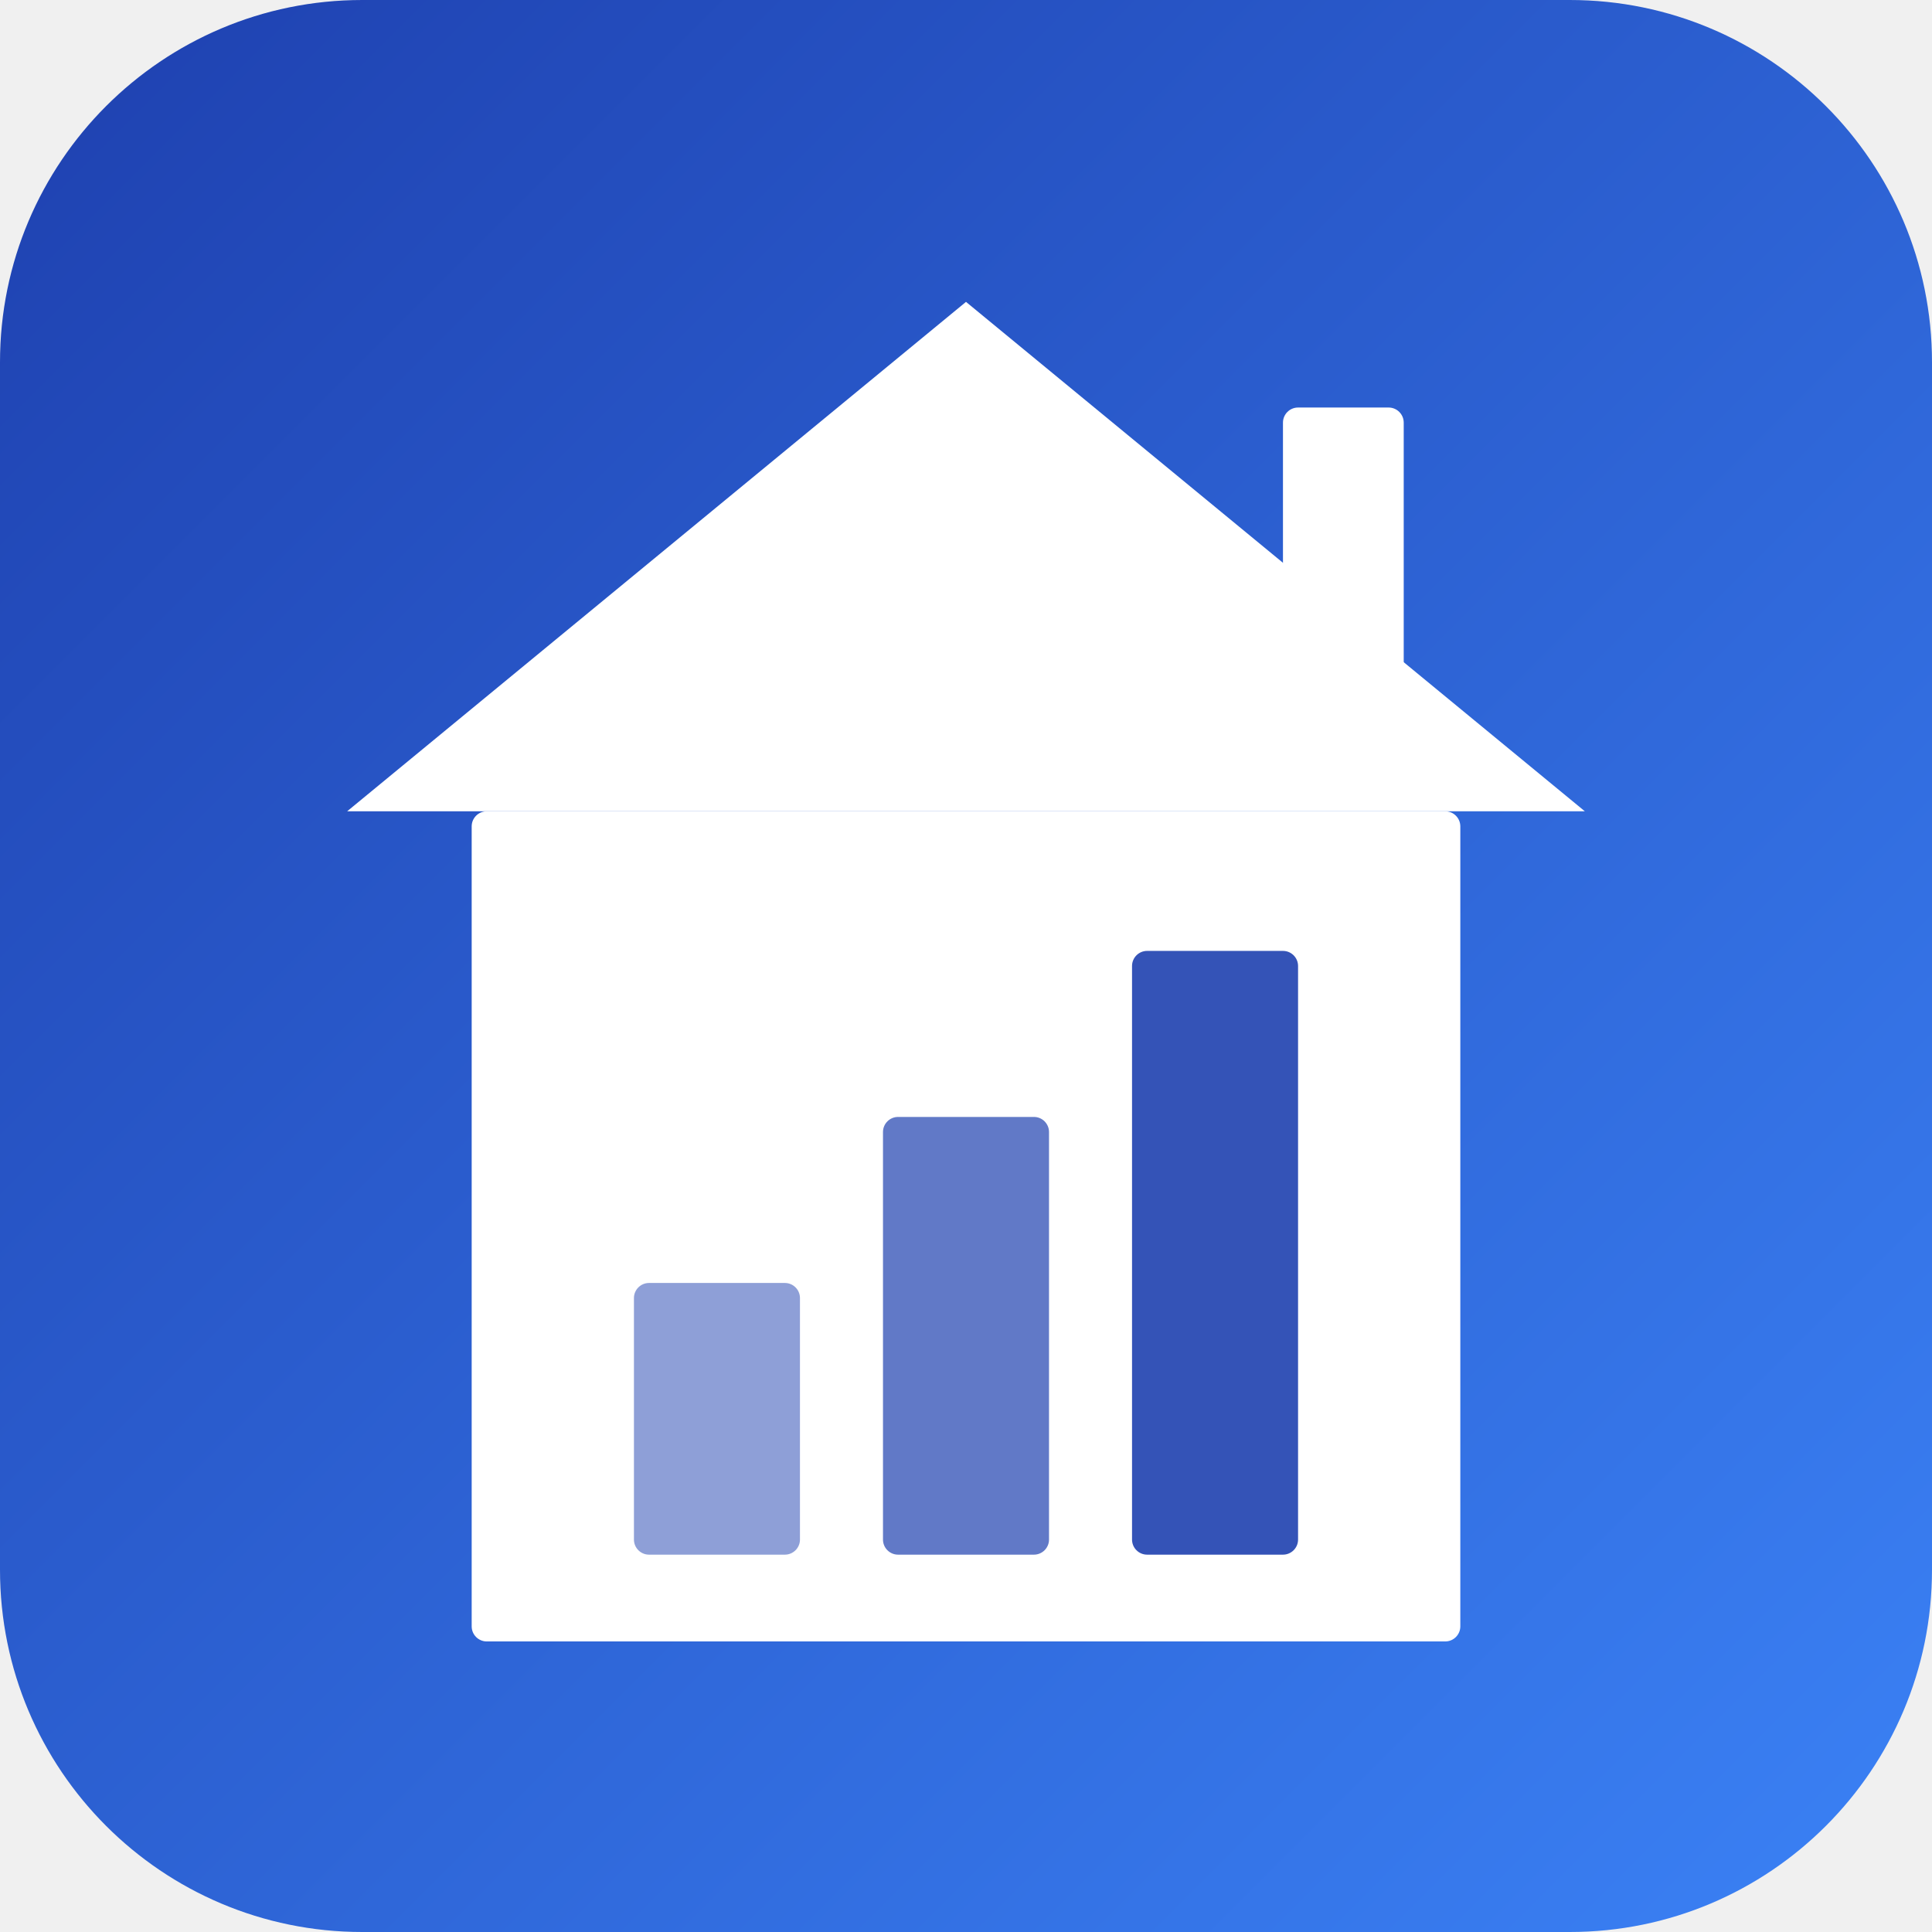
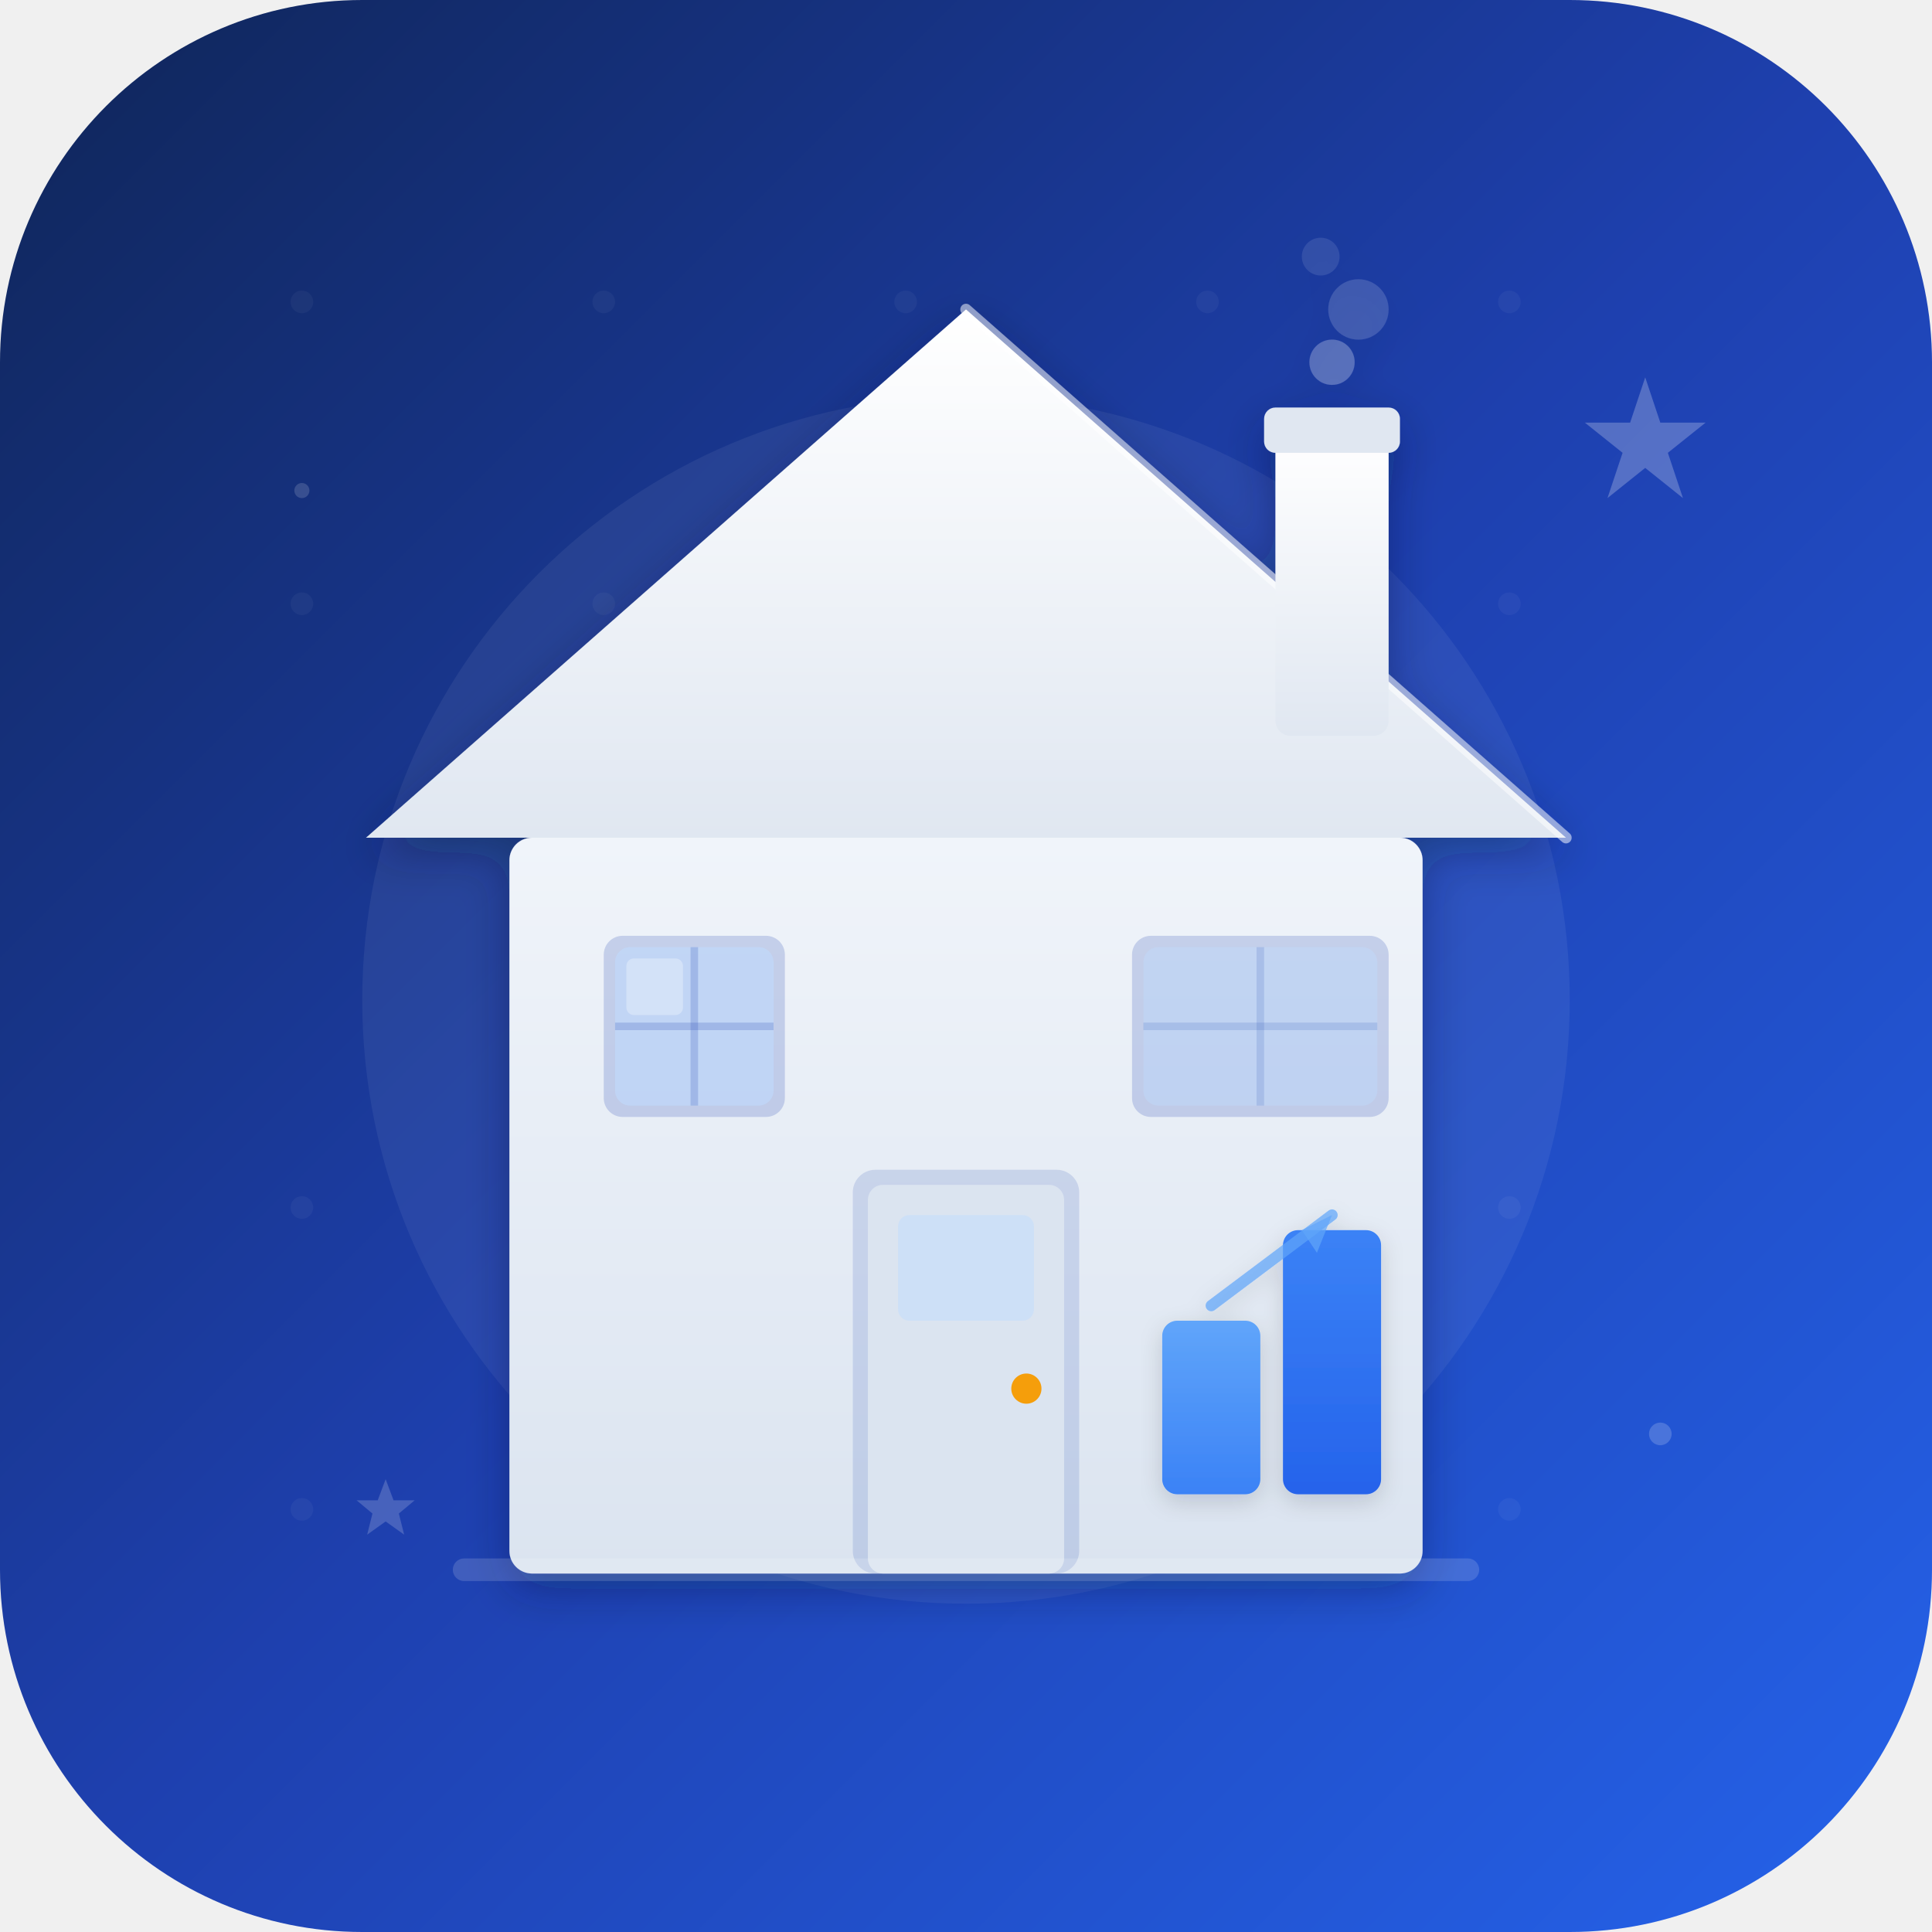
<svg xmlns="http://www.w3.org/2000/svg" viewBox="0 0 512 512">
  <defs>
    <linearGradient id="bg" x1="0%" y1="0%" x2="100%" y2="100%">
+       <stop offset="0%" stop-color="#0f2557" />
+       <stop offset="50%" stop-color="#1e40af" />
+       <stop offset="100%" stop-color="#2563eb" />
+     </linearGradient>
+     <linearGradient id="roof" x1="0%" y1="0%" x2="0%" y2="100%">
+       <stop offset="0%" stop-color="#ffffff" />
+       <stop offset="100%" stop-color="#e0e7f1" />
+     </linearGradient>
+     <linearGradient id="body" x1="0%" y1="0%" x2="0%" y2="100%">
+       <stop offset="0%" stop-color="#f0f4fa" />
+       <stop offset="100%" stop-color="#dbe4f0" />
+     </linearGradient>
+     <linearGradient id="bar1" x1="0%" y1="100%" x2="0%" y2="0%">
+       <stop offset="0%" stop-color="#3b82f6" />
+       <stop offset="100%" stop-color="#60a5fa" />
+     </linearGradient>
+     <linearGradient id="bar2" x1="0%" y1="100%" x2="0%" y2="0%">
+       <stop offset="0%" stop-color="#2563eb" />
+       <stop offset="100%" stop-color="#3b82f6" />
+     </linearGradient>
+     <linearGradient id="bar3" x1="0%" y1="100%" x2="0%" y2="0%">
      <stop offset="0%" stop-color="#1e40af" />
-       <stop offset="100%" stop-color="#3b82f6" />
+       <stop offset="100%" stop-color="#2563eb" />
+     </linearGradient>
+     <filter id="glow">
+       <feGaussianBlur stdDeviation="8" result="blur" />
+       <feMerge>
+         <feMergeNode in="blur" />
+         <feMergeNode in="SourceGraphic" />
+       </feMerge>
+     </filter>
+     <filter id="shadow">
+       <feDropShadow dx="0" dy="4" stdDeviation="6" flood-color="#0a1a3a" flood-opacity="0.35" />
+     </filter>
+     <filter id="inset">
+       <feDropShadow dx="0" dy="2" stdDeviation="3" flood-color="#0a1a3a" flood-opacity="0.15" />
+     </filter>
+     <linearGradient id="tool" x1="0%" y1="0%" x2="100%" y2="100%">
+       <stop offset="0%" stop-color="#fbbf24" />
+       <stop offset="100%" stop-color="#f59e0b" />
    </linearGradient>
  </defs>
  <rect width="512" height="512" rx="96" fill="url(#bg)" />
-   <path d="M256 80 L420 215 L92 215 Z" fill="white" />
-   <rect x="125" y="215" width="262" height="220" rx="4" fill="white" />
-   <rect x="168" y="340" width="44" height="72" rx="4" fill="#1e40af" opacity="0.5" />
-   <rect x="234" y="296" width="44" height="116" rx="4" fill="#1e40af" opacity="0.7" />
-   <rect x="300" y="252" width="44" height="160" rx="4" fill="#1e40af" opacity="0.9" />
-   <rect x="340" y="108" width="32" height="80" rx="4" fill="white" />
+   <g opacity="0.04">
+     <circle cx="80" cy="80" r="3" fill="white" />
+     <circle cx="160" cy="80" r="3" fill="white" />
+     <circle cx="240" cy="80" r="3" fill="white" />
+     <circle cx="320" cy="80" r="3" fill="white" />
+     <circle cx="400" cy="80" r="3" fill="white" />
+     <circle cx="80" cy="160" r="3" fill="white" />
+     <circle cx="160" cy="160" r="3" fill="white" />
+     <circle cx="320" cy="160" r="3" fill="white" />
+     <circle cx="400" cy="160" r="3" fill="white" />
+     <circle cx="80" cy="320" r="3" fill="white" />
+     <circle cx="160" cy="320" r="3" fill="white" />
+     <circle cx="320" cy="320" r="3" fill="white" />
+     <circle cx="400" cy="320" r="3" fill="white" />
+     <circle cx="80" cy="400" r="3" fill="white" />
+     <circle cx="160" cy="400" r="3" fill="white" />
+     <circle cx="240" cy="400" r="3" fill="white" />
+     <circle cx="320" cy="400" r="3" fill="white" />
+     <circle cx="400" cy="400" r="3" fill="white" />
+   </g>
+   <circle cx="256" cy="265" r="160" fill="white" opacity="0.06" />
+   <circle cx="256" cy="265" r="120" fill="white" opacity="0.04" />
+   <g transform="translate(256, 260) rotate(-30)" filter="url(#inset)">
+     <rect x="-12" y="-20" width="24" height="180" rx="12" fill="url(#tool)" opacity="0.6" />
+     <path d="M-22,-38 Q-22,-58 -6,-58 L6,-58 Q22,-58 22,-38 L22,-20 L-22,-20 Z" fill="url(#tool)" opacity="0.6" />
+     <rect x="-6" y="-58" width="12" height="20" rx="3" fill="#0f2557" opacity="0.15" />
+   </g>
+   <g transform="translate(256, 260) rotate(25)" opacity="0.5">
+     <rect x="-10" y="-20" width="20" height="185" rx="4" fill="#f0f4fa" opacity="0.6" />
+     <rect x="-10" y="10" width="10" height="2" rx="1" fill="#1e40af" opacity="0.3" />
+     <rect x="-10" y="30" width="14" height="2" rx="1" fill="#1e40af" opacity="0.3" />
+     <rect x="-10" y="50" width="10" height="2" rx="1" fill="#1e40af" opacity="0.3" />
+     <rect x="-10" y="70" width="14" height="2" rx="1" fill="#1e40af" opacity="0.3" />
+     <rect x="-10" y="90" width="10" height="2" rx="1" fill="#1e40af" opacity="0.3" />
+     <rect x="-10" y="110" width="14" height="2" rx="1" fill="#1e40af" opacity="0.3" />
+     <rect x="-10" y="130" width="10" height="2" rx="1" fill="#1e40af" opacity="0.3" />
+   </g>
+   <g filter="url(#shadow)">
+     <rect x="135" y="222" width="242" height="195" rx="6" fill="url(#body)" />
+     <path d="M256 82 L415 222 L97 222 Z" fill="url(#roof)" />
+     <path d="M256 82 L415 222" stroke="white" stroke-width="3" opacity="0.5" stroke-linecap="round" />
+     <rect x="338" y="115" width="30" height="80" rx="4" fill="url(#roof)" />
+     <rect x="335" y="108" width="36" height="12" rx="3" fill="#e0e7f1" />
+     <circle cx="353" cy="96" r="6" fill="white" opacity="0.25" />
+     <circle cx="360" cy="82" r="8" fill="white" opacity="0.15" />
+     <circle cx="350" cy="68" r="5" fill="white" opacity="0.1" />
+   </g>
+   <rect x="160" y="248" width="48" height="48" rx="5" fill="#1e40af" opacity="0.2" />
+   <rect x="163" y="251" width="42" height="42" rx="4" fill="#bfdbfe" opacity="0.6" />
+   <line x1="184" y1="251" x2="184" y2="293" stroke="#1e40af" stroke-width="2" opacity="0.2" />
+   <line x1="163" y1="272" x2="205" y2="272" stroke="#1e40af" stroke-width="2" opacity="0.2" />
+   <rect x="166" y="254" width="15" height="15" rx="2" fill="white" opacity="0.3" />
+   <rect x="226" y="310" width="60" height="107" rx="6" fill="#1e40af" opacity="0.15" />
+   <rect x="230" y="314" width="52" height="103" rx="4" fill="#dbe4f0" />
+   <circle cx="272" cy="368" r="4" fill="#f59e0b" />
+   <rect x="238" y="322" width="36" height="28" rx="3" fill="#bfdbfe" opacity="0.5" />
+   <g filter="url(#inset)">
+     <rect x="308" y="350" width="26" height="46" rx="4" fill="url(#bar1)" />
+     <rect x="340" y="326" width="26" height="70" rx="4" fill="url(#bar2)" />
+     <polyline points="321,346 353,322" stroke="#60a5fa" stroke-width="3" stroke-linecap="round" fill="none" opacity="0.7" />
+     <polygon points="353,322 345,326 349,332" fill="#60a5fa" opacity="0.7" />
+   </g>
+   <rect x="300" y="248" width="68" height="48" rx="5" fill="#1e40af" opacity="0.2" />
+   <rect x="303" y="251" width="62" height="42" rx="4" fill="#bfdbfe" opacity="0.4" />
+   <line x1="334" y1="251" x2="334" y2="293" stroke="#1e40af" stroke-width="2" opacity="0.15" />
+   <line x1="303" y1="272" x2="365" y2="272" stroke="#1e40af" stroke-width="2" opacity="0.15" />
+   <rect x="120" y="413" width="272" height="6" rx="3" fill="white" opacity="0.15" />
+   <g opacity="0.6">
+     <polygon points="436,100 440,112 452,112 442,120 446,132 436,124 426,132 430,120 420,112 432,112" fill="white" opacity="0.4" />
+     <polygon points="96,380 99,388 107,388 101,393 103,401 96,396 89,401 91,393 85,388 93,388" fill="white" opacity="0.3" transform="scale(0.7) translate(50, 180)" />
+     <circle cx="440" cy="380" r="3" fill="white" opacity="0.3" />
+     <circle cx="80" cy="130" r="2" fill="white" opacity="0.25" />
+   </g>
</svg>
